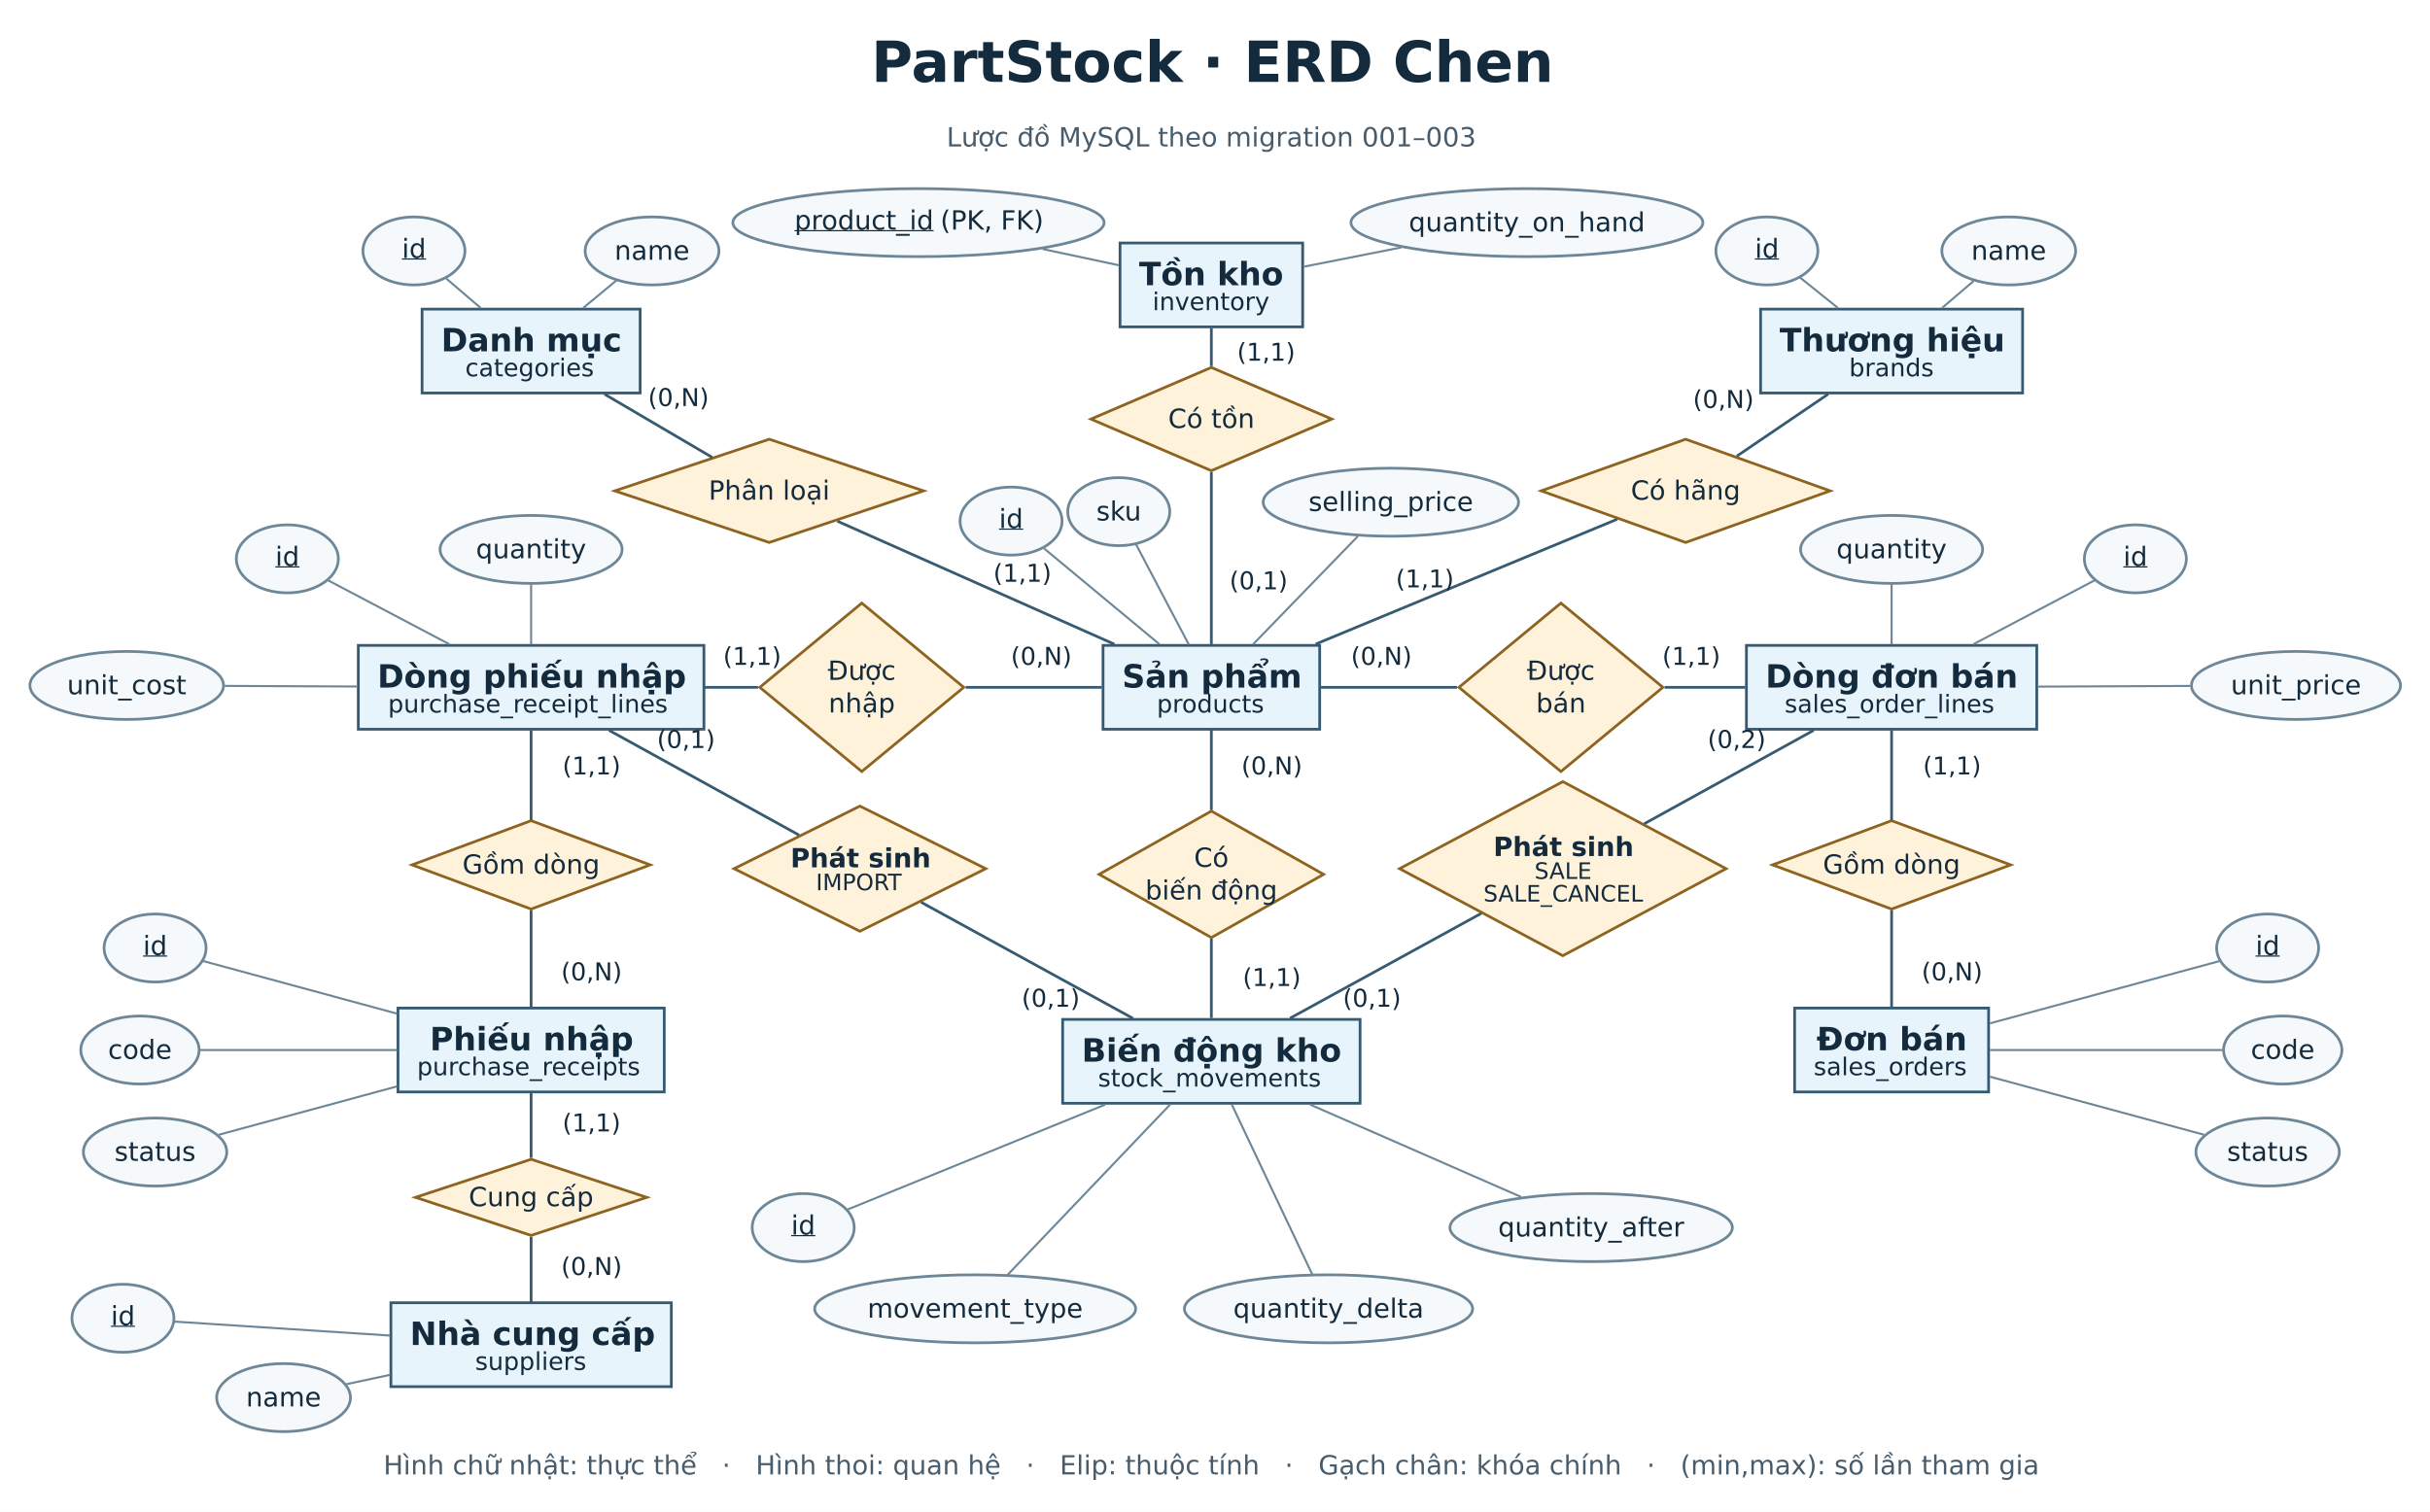
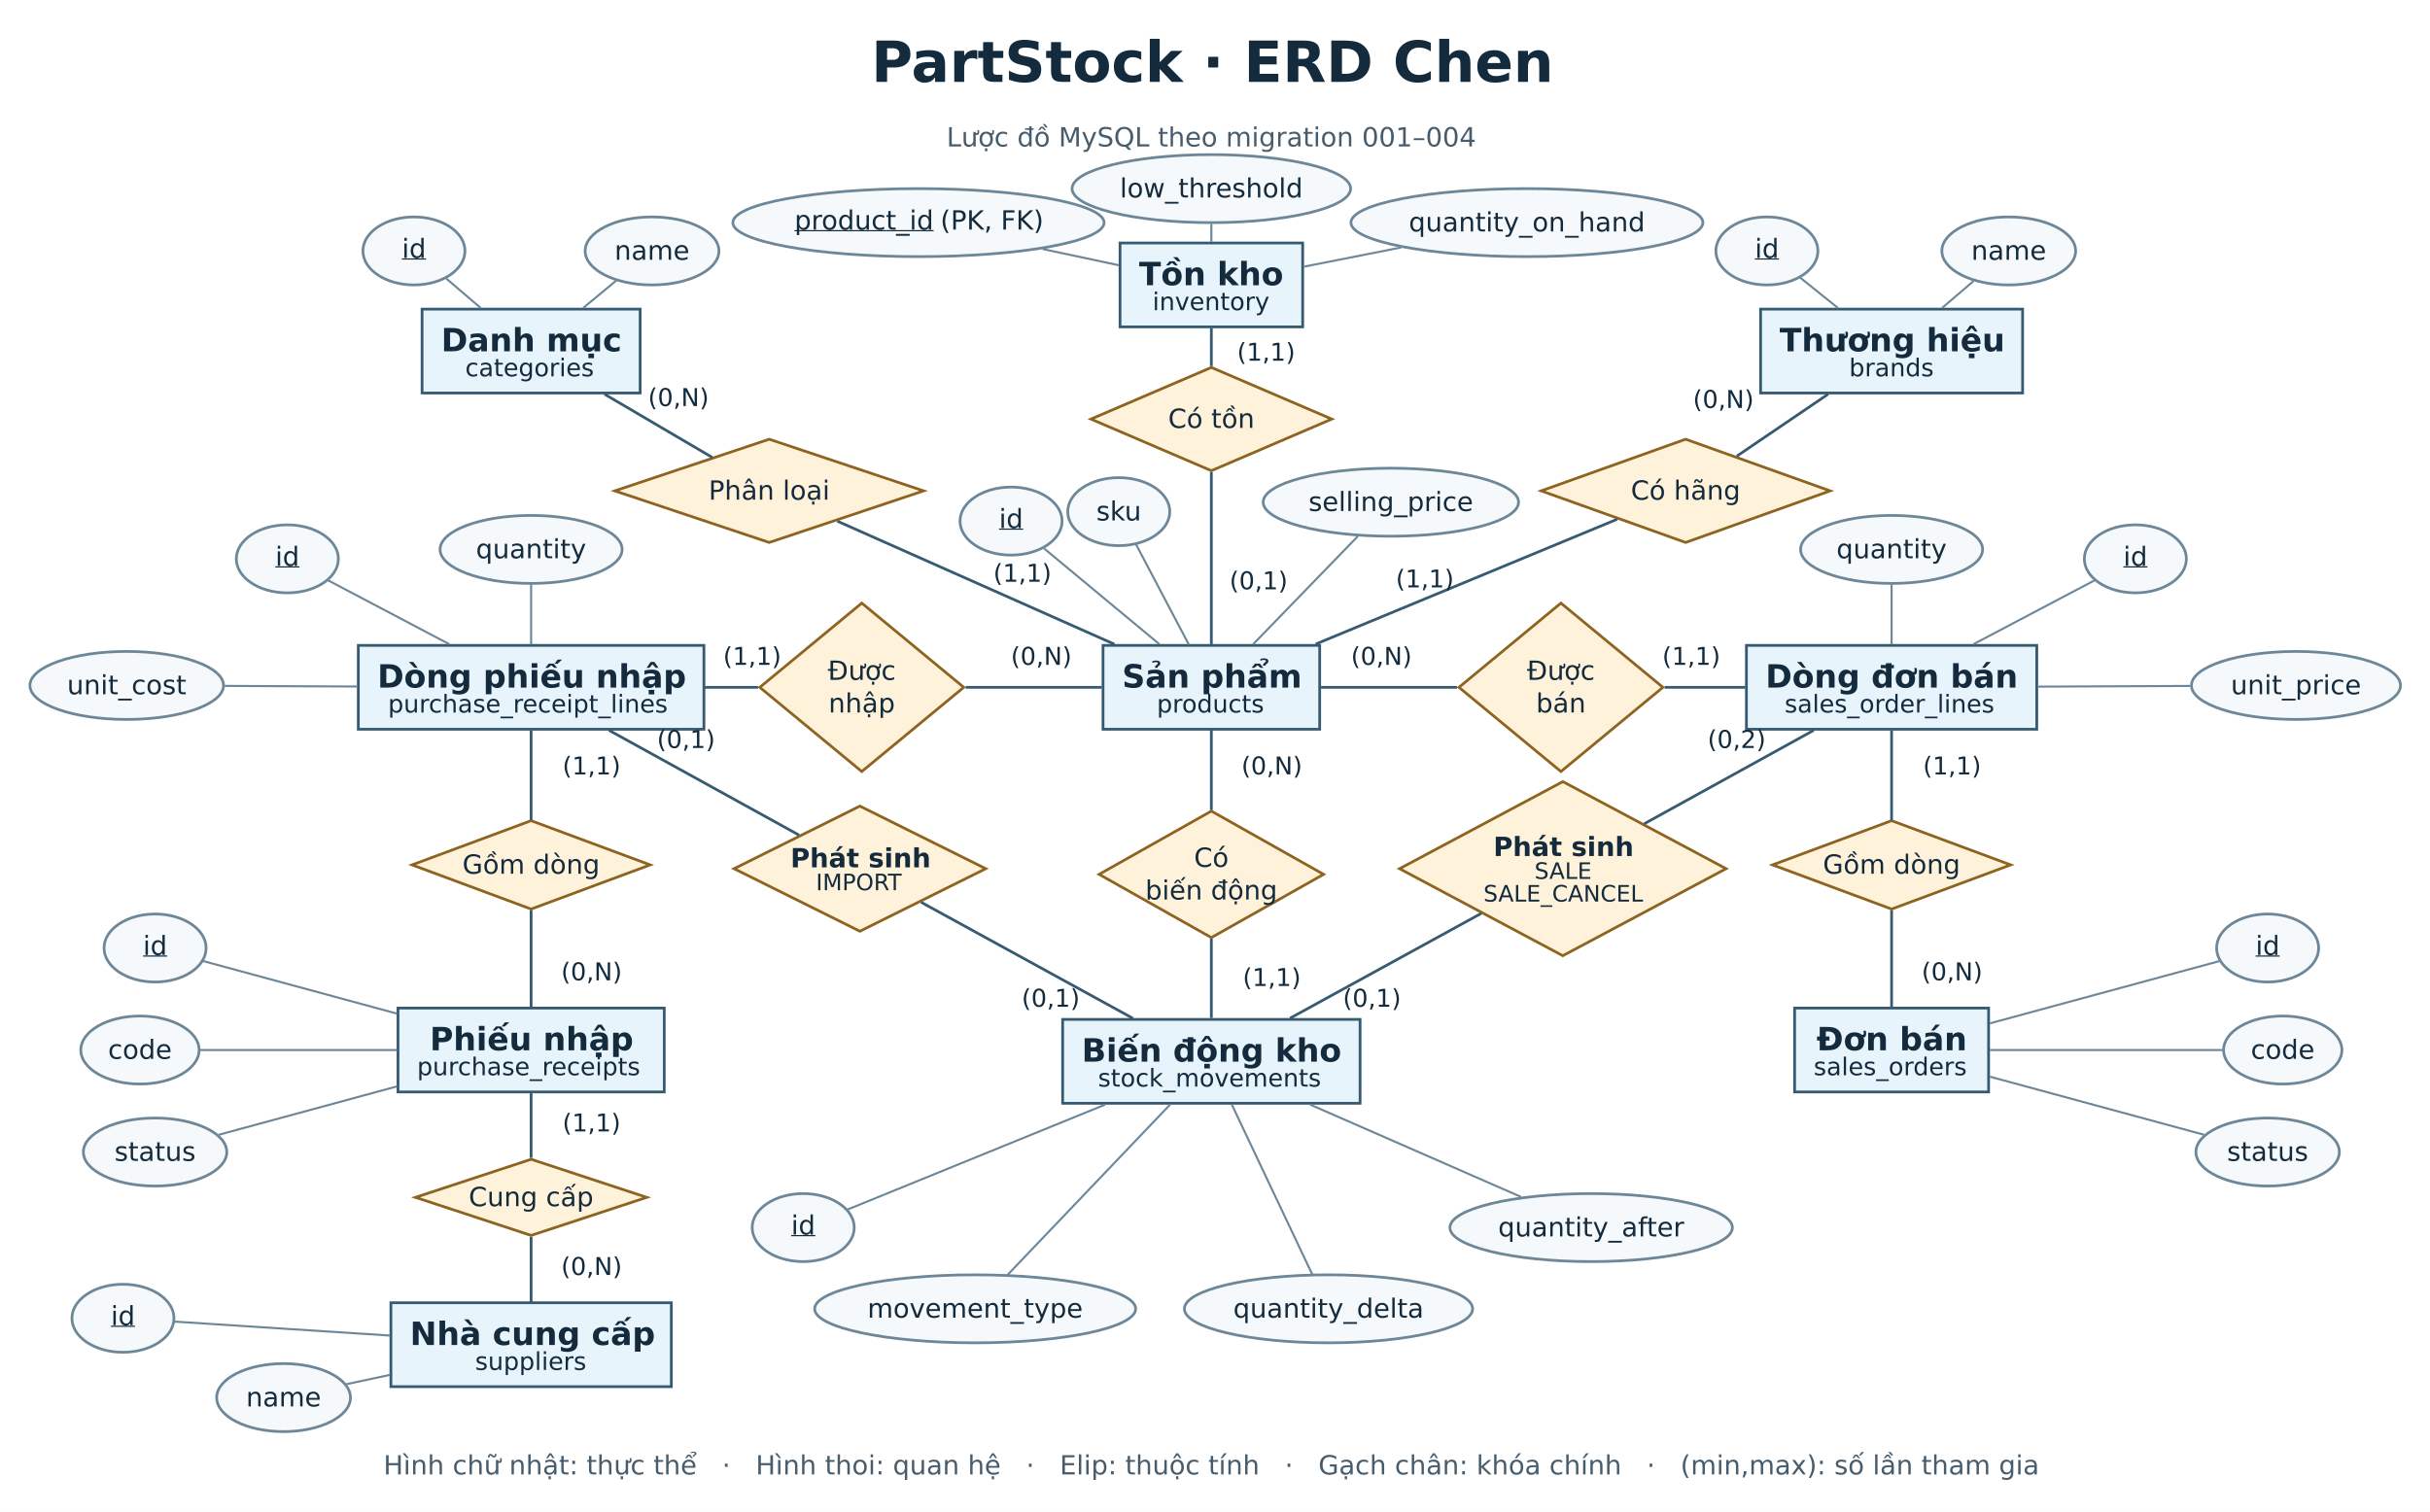
<svg xmlns="http://www.w3.org/2000/svg" width="1286pt" height="800pt" viewBox="0.00 0.00 1286.00 800.00">
  <g id="graph0" class="graph" transform="scale(1 1) rotate(0) translate(15.84 784.47)">
    <polygon fill="white" stroke="none" points="-15.84,15.84 -15.84,-784.47 1270.4,-784.47 1270.4,15.84 -15.84,15.84" />
    <g id="node1" class="node">
      <text xml:space="preserve" text-anchor="start" x="445.23" y="-741.13" font-family="DejaVu Sans" font-weight="bold" font-size="30.00" fill="#132b3d">PartStock · ERD Chen</text>
    </g>
    <g id="node2" class="node">
-       <text xml:space="preserve" text-anchor="middle" x="625.23" y="-706.95" font-family="DejaVu Sans" font-size="14.00" fill="#475c6c">Lược đồ MySQL theo migration 001–003</text>
+       <text xml:space="preserve" text-anchor="middle" x="625.23" y="-706.95" font-family="DejaVu Sans" font-size="14.00" fill="#475c6c">Lược đồ MySQL theo migration 001–004</text>
    </g>
    <g id="node3" class="node">
      <text xml:space="preserve" text-anchor="middle" x="625.23" y="-3.95" font-family="DejaVu Sans" font-size="14.00" fill="#475c6c">Hình chữ nhật: thực thể   ·   Hình thoi: quan hệ   ·   Elip: thuộc tính   ·   Gạch chân: khóa chính   ·   (min,max): số lần tham gia</text>
    </g>
    <g id="node4" class="node">
      <polygon fill="#e8f4fc" stroke="#365a71" stroke-width="1.45" points="322.94,-620.83 207.53,-620.83 207.53,-576.42 322.94,-576.42 322.94,-620.83" />
      <text xml:space="preserve" text-anchor="start" x="217.61" y="-598.48" font-family="DejaVu Sans" font-weight="bold" font-size="17.00" fill="#132b3d">Danh mục</text>
      <text xml:space="preserve" text-anchor="start" x="230.36" y="-585.27" font-family="DejaVu Sans" font-size="13.00" fill="#132b3d">categories</text>
    </g>
    <g id="node14" class="node">
      <polygon fill="#fff2da" stroke="#8d631f" stroke-width="1.45" points="391.23,-551.96 309.51,-524.62 391.23,-497.3 472.95,-524.62 391.23,-551.96" />
      <text xml:space="preserve" text-anchor="middle" x="391.23" y="-519.95" font-family="DejaVu Sans" font-size="14.00" fill="#132b3d">Phân loại</text>
    </g>
    <g id="edge1" class="edge">
      <path fill="none" stroke="#365a71" stroke-width="1.45" d="M304.07,-575.82C322.43,-565.03 344.03,-552.35 361.13,-542.31" />
    </g>
    <g id="node47" class="node">
      <ellipse fill="#f6f9fb" stroke="#6d8798" stroke-width="1.45" cx="203.23" cy="-651.63" rx="27" ry="18" />
      <text xml:space="preserve" text-anchor="start" x="196.86" y="-647.95" font-family="DejaVu Sans" text-decoration="underline" font-size="14.00" fill="#132b3d">id</text>
    </g>
    <g id="edge23" class="edge">
      <path fill="none" stroke="#6d8798" stroke-width="1.1" d="M238.58,-621.41C232.41,-626.68 226.01,-632.16 220.37,-636.98" />
    </g>
    <g id="node48" class="node">
      <ellipse fill="#f6f9fb" stroke="#6d8798" stroke-width="1.45" cx="329.23" cy="-651.63" rx="35.4" ry="18" />
      <text xml:space="preserve" text-anchor="middle" x="329.23" y="-646.95" font-family="DejaVu Sans" font-size="14.00" fill="#132b3d">name</text>
    </g>
    <g id="edge24" class="edge">
      <path fill="none" stroke="#6d8798" stroke-width="1.1" d="M292.75,-621.41C298.71,-626.35 304.88,-631.46 310.42,-636.05" />
    </g>
    <g id="node5" class="node">
      <polygon fill="#e8f4fc" stroke="#365a71" stroke-width="1.45" points="1054.56,-620.83 915.9,-620.83 915.9,-576.42 1054.56,-576.42 1054.56,-620.83" />
      <text xml:space="preserve" text-anchor="start" x="925.98" y="-598.48" font-family="DejaVu Sans" font-weight="bold" font-size="17.00" fill="#132b3d">Thương hiệu</text>
      <text xml:space="preserve" text-anchor="start" x="962.73" y="-585.27" font-family="DejaVu Sans" font-size="13.00" fill="#132b3d">brands</text>
    </g>
    <g id="node15" class="node">
      <polygon fill="#fff2da" stroke="#8d631f" stroke-width="1.45" points="876.23,-551.96 799.76,-524.62 876.23,-497.3 952.7,-524.62 876.23,-551.96" />
      <text xml:space="preserve" text-anchor="middle" x="876.23" y="-519.95" font-family="DejaVu Sans" font-size="14.00" fill="#132b3d">Có hãng</text>
    </g>
    <g id="edge3" class="edge">
      <path fill="none" stroke="#365a71" stroke-width="1.45" d="M951.64,-575.82C936.13,-565.29 917.95,-552.95 903.33,-543.02" />
    </g>
    <g id="node49" class="node">
      <ellipse fill="#f6f9fb" stroke="#6d8798" stroke-width="1.45" cx="919.23" cy="-651.63" rx="27" ry="18" />
      <text xml:space="preserve" text-anchor="start" x="912.86" y="-647.95" font-family="DejaVu Sans" text-decoration="underline" font-size="14.00" fill="#132b3d">id</text>
    </g>
    <g id="edge25" class="edge">
      <path fill="none" stroke="#6d8798" stroke-width="1.1" d="M956.86,-621.41C950.01,-626.91 942.89,-632.63 936.72,-637.59" />
    </g>
    <g id="node50" class="node">
      <ellipse fill="#f6f9fb" stroke="#6d8798" stroke-width="1.45" cx="1047.23" cy="-651.63" rx="35.4" ry="18" />
      <text xml:space="preserve" text-anchor="middle" x="1047.23" y="-646.95" font-family="DejaVu Sans" font-size="14.00" fill="#132b3d">name</text>
    </g>
    <g id="edge26" class="edge">
      <path fill="none" stroke="#6d8798" stroke-width="1.1" d="M1011.89,-621.41C1017.53,-626.24 1023.37,-631.23 1028.64,-635.73" />
    </g>
    <g id="node6" class="node">
      <polygon fill="#e8f4fc" stroke="#365a71" stroke-width="1.45" points="682.56,-442.82 567.9,-442.82 567.9,-398.43 682.56,-398.43 682.56,-442.82" />
      <text xml:space="preserve" text-anchor="start" x="577.98" y="-420.48" font-family="DejaVu Sans" font-weight="bold" font-size="17.00" fill="#132b3d">Sản phẩm</text>
      <text xml:space="preserve" text-anchor="start" x="596.36" y="-407.28" font-family="DejaVu Sans" font-size="13.00" fill="#132b3d">products</text>
    </g>
    <g id="node18" class="node">
      <polygon fill="#fff2da" stroke="#8d631f" stroke-width="1.45" points="440.23,-465.2 386.26,-420.62 440.23,-376.05 494.2,-420.62 440.23,-465.2" />
      <text xml:space="preserve" text-anchor="middle" x="440.23" y="-424.57" font-family="DejaVu Sans" font-size="14.00" fill="#132b3d">Được</text>
      <text xml:space="preserve" text-anchor="middle" x="440.23" y="-407.32" font-family="DejaVu Sans" font-size="14.00" fill="#132b3d">nhập</text>
    </g>
    <g id="edge11" class="edge">
      <path fill="none" stroke="#365a71" stroke-width="1.45" d="M567.21,-420.62C544.21,-420.62 517.9,-420.62 495.21,-420.62" />
    </g>
    <g id="node19" class="node">
      <polygon fill="#fff2da" stroke="#8d631f" stroke-width="1.45" points="810.23,-465.2 756.26,-420.62 810.23,-376.05 864.2,-420.62 810.23,-465.2" />
      <text xml:space="preserve" text-anchor="middle" x="810.23" y="-424.57" font-family="DejaVu Sans" font-size="14.00" fill="#132b3d">Được</text>
      <text xml:space="preserve" text-anchor="middle" x="810.23" y="-407.32" font-family="DejaVu Sans" font-size="14.00" fill="#132b3d">bán</text>
    </g>
    <g id="edge15" class="edge">
      <path fill="none" stroke="#365a71" stroke-width="1.45" d="M683.26,-420.62C706.26,-420.62 732.57,-420.62 755.25,-420.62" />
    </g>
    <g id="node22" class="node">
      <polygon fill="#fff2da" stroke="#8d631f" stroke-width="1.45" points="625.23,-355.11 565.83,-321.62 625.23,-288.14 684.63,-321.62 625.23,-355.11" />
      <text xml:space="preserve" text-anchor="middle" x="625.23" y="-325.57" font-family="DejaVu Sans" font-size="14.00" fill="#132b3d">Có</text>
      <text xml:space="preserve" text-anchor="middle" x="625.23" y="-308.32" font-family="DejaVu Sans" font-size="14.00" fill="#132b3d">biến động</text>
    </g>
    <g id="edge17" class="edge">
      <path fill="none" stroke="#365a71" stroke-width="1.45" d="M625.23,-398.16C625.23,-385.61 625.23,-369.71 625.23,-355.66" />
    </g>
    <g id="node51" class="node">
      <ellipse fill="#f6f9fb" stroke="#6d8798" stroke-width="1.45" cx="519.23" cy="-508.62" rx="27" ry="18" />
      <text xml:space="preserve" text-anchor="start" x="512.86" y="-504.95" font-family="DejaVu Sans" text-decoration="underline" font-size="14.00" fill="#132b3d">id</text>
    </g>
    <g id="edge27" class="edge">
      <path fill="none" stroke="#6d8798" stroke-width="1.1" d="M597.66,-443.52C578.4,-459.51 553.27,-480.37 536.71,-494.12" />
    </g>
    <g id="node52" class="node">
      <ellipse fill="#f6f9fb" stroke="#6d8798" stroke-width="1.45" cx="576.23" cy="-513.62" rx="27" ry="18" />
      <text xml:space="preserve" text-anchor="middle" x="576.23" y="-508.95" font-family="DejaVu Sans" font-size="14.00" fill="#132b3d">sku</text>
    </g>
    <g id="edge28" class="edge">
      <path fill="none" stroke="#6d8798" stroke-width="1.1" d="M613.37,-443.14C604.76,-459.48 593.28,-481.27 585.38,-496.27" />
    </g>
    <g id="node53" class="node">
      <ellipse fill="#f6f9fb" stroke="#6d8798" stroke-width="1.45" cx="720.23" cy="-518.62" rx="67.58" ry="18" />
      <text xml:space="preserve" text-anchor="middle" x="720.23" y="-513.95" font-family="DejaVu Sans" font-size="14.00" fill="#132b3d">selling_price</text>
    </g>
    <g id="edge29" class="edge">
      <path fill="none" stroke="#6d8798" stroke-width="1.1" d="M647.27,-443.35C664.15,-460.77 687.13,-484.47 702.75,-500.59" />
    </g>
    <g id="node7" class="node">
      <polygon fill="#e8f4fc" stroke="#365a71" stroke-width="1.45" points="339.44,-94.83 191.03,-94.83 191.03,-50.42 339.44,-50.42 339.44,-94.83" />
      <text xml:space="preserve" text-anchor="start" x="201.11" y="-72.47" font-family="DejaVu Sans" font-weight="bold" font-size="17.00" fill="#132b3d">Nhà cung cấp</text>
      <text xml:space="preserve" text-anchor="start" x="235.61" y="-59.27" font-family="DejaVu Sans" font-size="13.00" fill="#132b3d">suppliers</text>
    </g>
    <g id="node17" class="node">
      <polygon fill="#fff2da" stroke="#8d631f" stroke-width="1.45" points="265.23,-170.78 204.03,-150.62 265.23,-130.47 326.43,-150.62 265.23,-170.78" />
      <text xml:space="preserve" text-anchor="middle" x="265.23" y="-145.95" font-family="DejaVu Sans" font-size="14.00" fill="#132b3d">Cung cấp</text>
    </g>
    <g id="edge7" class="edge">
      <path fill="none" stroke="#365a71" stroke-width="1.45" d="M265.23,-95.19C265.23,-106.07 265.23,-119.05 265.23,-129.72" />
    </g>
-     <g id="node56" class="node">
+     <g id="node57" class="node">
      <ellipse fill="#f6f9fb" stroke="#6d8798" stroke-width="1.45" cx="49.23" cy="-86.62" rx="27" ry="18" />
      <text xml:space="preserve" text-anchor="start" x="42.86" y="-82.95" font-family="DejaVu Sans" text-decoration="underline" font-size="14.00" fill="#132b3d">id</text>
    </g>
-     <g id="edge32" class="edge">
+     <g id="edge33" class="edge">
      <path fill="none" stroke="#6d8798" stroke-width="1.1" d="M190.6,-77.46C151.21,-80.02 105.26,-82.99 76.7,-84.84" />
    </g>
-     <g id="node57" class="node">
+     <g id="node58" class="node">
      <ellipse fill="#f6f9fb" stroke="#6d8798" stroke-width="1.45" cx="134.23" cy="-44.62" rx="35.4" ry="18" />
      <text xml:space="preserve" text-anchor="middle" x="134.23" y="-39.95" font-family="DejaVu Sans" font-size="14.00" fill="#132b3d">name</text>
    </g>
-     <g id="edge33" class="edge">
+     <g id="edge34" class="edge">
      <path fill="none" stroke="#6d8798" stroke-width="1.1" d="M190.55,-56.66C182.51,-54.94 174.65,-53.26 167.48,-51.73" />
    </g>
    <g id="node8" class="node">
      <polygon fill="#e8f4fc" stroke="#365a71" stroke-width="1.45" points="673.56,-655.83 576.9,-655.83 576.9,-611.43 673.56,-611.43 673.56,-655.83" />
      <text xml:space="preserve" text-anchor="start" x="586.98" y="-633.48" font-family="DejaVu Sans" font-weight="bold" font-size="17.00" fill="#132b3d">Tồn kho</text>
      <text xml:space="preserve" text-anchor="start" x="594.11" y="-620.28" font-family="DejaVu Sans" font-size="13.00" fill="#132b3d">inventory</text>
    </g>
    <g id="node16" class="node">
      <polygon fill="#fff2da" stroke="#8d631f" stroke-width="1.45" points="625.23,-589.96 561.51,-562.62 625.23,-535.29 688.95,-562.62 625.23,-589.96" />
      <text xml:space="preserve" text-anchor="middle" x="625.23" y="-557.95" font-family="DejaVu Sans" font-size="14.00" fill="#132b3d">Có tồn</text>
    </g>
    <g id="edge5" class="edge">
      <path fill="none" stroke="#365a71" stroke-width="1.45" d="M625.23,-610.77C625.23,-604.36 625.23,-597.33 625.23,-590.66" />
    </g>
    <g id="node54" class="node">
      <ellipse fill="#f6f9fb" stroke="#6d8798" stroke-width="1.45" cx="470.23" cy="-666.62" rx="98.24" ry="18" />
      <text xml:space="preserve" text-anchor="start" x="404.61" y="-662.95" font-family="DejaVu Sans" text-decoration="underline" font-size="14.00" fill="#132b3d">product_id</text>
      <text xml:space="preserve" text-anchor="start" x="477.36" y="-662.95" font-family="DejaVu Sans" font-size="14.00" fill="#132b3d"> (PK, FK)</text>
    </g>
    <g id="edge30" class="edge">
      <path fill="none" stroke="#6d8798" stroke-width="1.1" d="M576.19,-644.07C563.42,-646.79 549.45,-649.76 535.97,-652.63" />
    </g>
    <g id="node55" class="node">
      <ellipse fill="#f6f9fb" stroke="#6d8798" stroke-width="1.45" cx="792.23" cy="-666.62" rx="93.13" ry="18" />
      <text xml:space="preserve" text-anchor="middle" x="792.23" y="-661.95" font-family="DejaVu Sans" font-size="14.00" fill="#132b3d">quantity_on_hand</text>
    </g>
    <g id="edge31" class="edge">
      <path fill="none" stroke="#6d8798" stroke-width="1.1" d="M673.99,-643.26C690.16,-646.45 708.45,-650.07 725.73,-653.48" />
    </g>
+     <g id="node56" class="node">
+       <ellipse fill="#f6f9fb" stroke="#6d8798" stroke-width="1.45" cx="625.23" cy="-684.62" rx="73.71" ry="18" />
+       <text xml:space="preserve" text-anchor="middle" x="625.23" y="-679.95" font-family="DejaVu Sans" font-size="14.00" fill="#132b3d">low_threshold</text>
+     </g>
+     <g id="edge32" class="edge">
+       <path fill="none" stroke="#6d8798" stroke-width="1.1" d="M625.23,-656.44C625.23,-659.62 625.23,-662.86 625.23,-665.96" />
+     </g>
    <g id="node9" class="node">
      <polygon fill="#e8f4fc" stroke="#365a71" stroke-width="1.45" points="335.69,-250.82 194.78,-250.82 194.78,-206.43 335.69,-206.43 335.69,-250.82" />
      <text xml:space="preserve" text-anchor="start" x="211.61" y="-228.47" font-family="DejaVu Sans" font-weight="bold" font-size="17.00" fill="#132b3d">Phiếu nhập</text>
      <text xml:space="preserve" text-anchor="start" x="204.86" y="-215.28" font-family="DejaVu Sans" font-size="13.00" fill="#132b3d">purchase_receipts</text>
    </g>
    <g id="node20" class="node">
      <polygon fill="#fff2da" stroke="#8d631f" stroke-width="1.45" points="265.23,-350.03 202.23,-326.63 265.23,-303.23 328.23,-326.63 265.23,-350.03" />
      <text xml:space="preserve" text-anchor="middle" x="265.23" y="-321.95" font-family="DejaVu Sans" font-size="14.00" fill="#132b3d">Gồm dòng</text>
    </g>
    <g id="edge9" class="edge">
      <path fill="none" stroke="#365a71" stroke-width="1.45" d="M265.23,-251.35C265.23,-266.73 265.23,-287.02 265.23,-302.65" />
    </g>
-     <g id="node58" class="node">
+     <g id="node59" class="node">
      <ellipse fill="#f6f9fb" stroke="#6d8798" stroke-width="1.45" cx="66.23" cy="-282.62" rx="27" ry="18" />
      <text xml:space="preserve" text-anchor="start" x="59.86" y="-278.95" font-family="DejaVu Sans" text-decoration="underline" font-size="14.00" fill="#132b3d">id</text>
    </g>
-     <g id="edge34" class="edge">
+     <g id="edge35" class="edge">
      <path fill="none" stroke="#6d8798" stroke-width="1.1" d="M194.23,-247.89C158.51,-257.58 117.44,-268.73 91.67,-275.72" />
    </g>
-     <g id="node59" class="node">
+     <g id="node60" class="node">
      <ellipse fill="#f6f9fb" stroke="#6d8798" stroke-width="1.45" cx="58.23" cy="-228.62" rx="31.31" ry="18" />
      <text xml:space="preserve" text-anchor="middle" x="58.23" y="-223.95" font-family="DejaVu Sans" font-size="14.00" fill="#132b3d">code</text>
    </g>
-     <g id="edge35" class="edge">
+     <g id="edge36" class="edge">
      <path fill="none" stroke="#6d8798" stroke-width="1.1" d="M194.29,-228.62C158.82,-228.62 117.69,-228.62 90.01,-228.62" />
    </g>
-     <g id="node60" class="node">
+     <g id="node61" class="node">
      <ellipse fill="#f6f9fb" stroke="#6d8798" stroke-width="1.45" cx="66.23" cy="-174.62" rx="37.95" ry="18" />
      <text xml:space="preserve" text-anchor="middle" x="66.23" y="-169.95" font-family="DejaVu Sans" font-size="14.00" fill="#132b3d">status</text>
    </g>
-     <g id="edge36" class="edge">
+     <g id="edge37" class="edge">
      <path fill="none" stroke="#6d8798" stroke-width="1.1" d="M194.23,-209.36C162.09,-200.64 125.61,-190.74 99.84,-183.74" />
    </g>
    <g id="node10" class="node">
      <polygon fill="#e8f4fc" stroke="#365a71" stroke-width="1.45" points="356.69,-442.82 173.78,-442.82 173.78,-398.43 356.69,-398.43 356.69,-442.82" />
      <text xml:space="preserve" text-anchor="start" x="183.86" y="-420.48" font-family="DejaVu Sans" font-weight="bold" font-size="17.00" fill="#132b3d">Dòng phiếu nhập</text>
      <text xml:space="preserve" text-anchor="start" x="189.48" y="-407.28" font-family="DejaVu Sans" font-size="13.00" fill="#132b3d">purchase_receipt_lines</text>
    </g>
    <g id="node23" class="node">
      <polygon fill="#fff2da" stroke="#8d631f" stroke-width="1.45" points="439.23,-357.75 372.63,-324.62 439.23,-291.5 505.83,-324.62 439.23,-357.75" />
      <text xml:space="preserve" text-anchor="start" x="402.48" y="-325.32" font-family="DejaVu Sans" font-weight="bold" font-size="14.00" fill="#132b3d">Phát sinh</text>
      <text xml:space="preserve" text-anchor="start" x="415.98" y="-313.22" font-family="DejaVu Sans" font-size="12.00" fill="#132b3d">IMPORT</text>
    </g>
    <g id="edge19" class="edge">
      <path fill="none" stroke="#365a71" stroke-width="1.45" d="M306.47,-397.87C337.22,-380.91 378.64,-358.06 406.99,-342.42" />
    </g>
-     <g id="node61" class="node">
+     <g id="node62" class="node">
      <ellipse fill="#f6f9fb" stroke="#6d8798" stroke-width="1.45" cx="136.23" cy="-488.63" rx="27" ry="18" />
      <text xml:space="preserve" text-anchor="start" x="129.86" y="-484.95" font-family="DejaVu Sans" text-decoration="underline" font-size="14.00" fill="#132b3d">id</text>
    </g>
-     <g id="edge37" class="edge">
+     <g id="edge38" class="edge">
      <path fill="none" stroke="#6d8798" stroke-width="1.1" d="M221.92,-443.46C200.4,-454.8 175.34,-468.01 157.9,-477.2" />
    </g>
-     <g id="node62" class="node">
+     <g id="node63" class="node">
      <ellipse fill="#f6f9fb" stroke="#6d8798" stroke-width="1.45" cx="265.23" cy="-493.62" rx="48.17" ry="18" />
      <text xml:space="preserve" text-anchor="middle" x="265.23" y="-488.95" font-family="DejaVu Sans" font-size="14.00" fill="#132b3d">quantity</text>
    </g>
-     <g id="edge38" class="edge">
+     <g id="edge39" class="edge">
      <path fill="none" stroke="#6d8798" stroke-width="1.1" d="M265.23,-443.32C265.23,-453.53 265.23,-465.44 265.23,-475.1" />
    </g>
-     <g id="node63" class="node">
+     <g id="node64" class="node">
      <ellipse fill="#f6f9fb" stroke="#6d8798" stroke-width="1.45" cx="51.23" cy="-421.62" rx="51.23" ry="18" />
      <text xml:space="preserve" text-anchor="middle" x="51.23" y="-416.95" font-family="DejaVu Sans" font-size="14.00" fill="#132b3d">unit_cost</text>
    </g>
-     <g id="edge39" class="edge">
+     <g id="edge40" class="edge">
      <path fill="none" stroke="#6d8798" stroke-width="1.1" d="M173.24,-421.05C149.22,-421.17 124.18,-421.28 103.07,-421.38" />
    </g>
    <g id="node11" class="node">
      <polygon fill="#e8f4fc" stroke="#365a71" stroke-width="1.45" points="1036.56,-250.82 933.9,-250.82 933.9,-206.43 1036.56,-206.43 1036.56,-250.82" />
      <text xml:space="preserve" text-anchor="start" x="945.48" y="-228.47" font-family="DejaVu Sans" font-weight="bold" font-size="17.00" fill="#132b3d">Đơn bán</text>
      <text xml:space="preserve" text-anchor="start" x="943.98" y="-215.28" font-family="DejaVu Sans" font-size="13.00" fill="#132b3d">sales_orders</text>
    </g>
    <g id="node21" class="node">
      <polygon fill="#fff2da" stroke="#8d631f" stroke-width="1.45" points="985.23,-350.03 922.23,-326.63 985.23,-303.23 1048.23,-326.63 985.23,-350.03" />
      <text xml:space="preserve" text-anchor="middle" x="985.23" y="-321.95" font-family="DejaVu Sans" font-size="14.00" fill="#132b3d">Gồm dòng</text>
    </g>
    <g id="edge13" class="edge">
      <path fill="none" stroke="#365a71" stroke-width="1.45" d="M985.23,-251.35C985.23,-266.73 985.23,-287.02 985.23,-302.65" />
    </g>
-     <g id="node64" class="node">
+     <g id="node65" class="node">
      <ellipse fill="#f6f9fb" stroke="#6d8798" stroke-width="1.45" cx="1184.23" cy="-282.62" rx="27" ry="18" />
      <text xml:space="preserve" text-anchor="start" x="1177.86" y="-278.95" font-family="DejaVu Sans" text-decoration="underline" font-size="14.00" fill="#132b3d">id</text>
    </g>
-     <g id="edge40" class="edge">
+     <g id="edge41" class="edge">
      <path fill="none" stroke="#6d8798" stroke-width="1.1" d="M1037.26,-242.74C1076.3,-253.34 1128.07,-267.39 1158.6,-275.67" />
    </g>
-     <g id="node65" class="node">
+     <g id="node66" class="node">
      <ellipse fill="#f6f9fb" stroke="#6d8798" stroke-width="1.45" cx="1192.23" cy="-228.62" rx="31.31" ry="18" />
      <text xml:space="preserve" text-anchor="middle" x="1192.23" y="-223.95" font-family="DejaVu Sans" font-size="14.00" fill="#132b3d">code</text>
    </g>
-     <g id="edge41" class="edge">
+     <g id="edge42" class="edge">
      <path fill="none" stroke="#6d8798" stroke-width="1.1" d="M1037.2,-228.62C1075.88,-228.62 1127.46,-228.62 1160.27,-228.62" />
    </g>
-     <g id="node66" class="node">
+     <g id="node67" class="node">
      <ellipse fill="#f6f9fb" stroke="#6d8798" stroke-width="1.45" cx="1184.23" cy="-174.62" rx="37.95" ry="18" />
      <text xml:space="preserve" text-anchor="middle" x="1184.23" y="-169.95" font-family="DejaVu Sans" font-size="14.00" fill="#132b3d">status</text>
    </g>
-     <g id="edge42" class="edge">
+     <g id="edge43" class="edge">
      <path fill="none" stroke="#6d8798" stroke-width="1.1" d="M1037.26,-214.51C1073.07,-204.79 1119.61,-192.16 1150.62,-183.75" />
    </g>
    <g id="node12" class="node">
      <polygon fill="#e8f4fc" stroke="#365a71" stroke-width="1.45" points="1062.06,-442.82 908.4,-442.82 908.4,-398.43 1062.06,-398.43 1062.06,-442.82" />
      <text xml:space="preserve" text-anchor="start" x="918.48" y="-420.48" font-family="DejaVu Sans" font-weight="bold" font-size="17.00" fill="#132b3d">Dòng đơn bán</text>
      <text xml:space="preserve" text-anchor="start" x="928.61" y="-407.28" font-family="DejaVu Sans" font-size="13.00" fill="#132b3d">sales_order_lines</text>
    </g>
    <g id="node24" class="node">
      <polygon fill="#fff2da" stroke="#8d631f" stroke-width="1.45" points="811.23,-370.7 724.83,-324.62 811.23,-278.55 897.63,-324.62 811.23,-370.7" />
      <text xml:space="preserve" text-anchor="start" x="774.48" y="-331.32" font-family="DejaVu Sans" font-weight="bold" font-size="14.00" fill="#132b3d">Phát sinh</text>
      <text xml:space="preserve" text-anchor="start" x="796.23" y="-319.22" font-family="DejaVu Sans" font-size="12.00" fill="#132b3d">SALE</text>
      <text xml:space="preserve" text-anchor="start" x="769.23" y="-307.22" font-family="DejaVu Sans" font-size="12.00" fill="#132b3d">SALE_CANCEL</text>
    </g>
    <g id="edge21" class="edge">
      <path fill="none" stroke="#365a71" stroke-width="1.45" d="M944,-397.87C916.96,-382.96 881.69,-363.5 854.3,-348.38" />
    </g>
-     <g id="node67" class="node">
+     <g id="node68" class="node">
      <ellipse fill="#f6f9fb" stroke="#6d8798" stroke-width="1.45" cx="1114.23" cy="-488.63" rx="27" ry="18" />
      <text xml:space="preserve" text-anchor="start" x="1107.86" y="-484.95" font-family="DejaVu Sans" text-decoration="underline" font-size="14.00" fill="#132b3d">id</text>
    </g>
-     <g id="edge43" class="edge">
+     <g id="edge44" class="edge">
      <path fill="none" stroke="#6d8798" stroke-width="1.1" d="M1028.55,-443.46C1050.07,-454.8 1075.13,-468.01 1092.56,-477.2" />
    </g>
-     <g id="node68" class="node">
+     <g id="node69" class="node">
      <ellipse fill="#f6f9fb" stroke="#6d8798" stroke-width="1.45" cx="985.23" cy="-493.62" rx="48.17" ry="18" />
      <text xml:space="preserve" text-anchor="middle" x="985.23" y="-488.95" font-family="DejaVu Sans" font-size="14.00" fill="#132b3d">quantity</text>
    </g>
-     <g id="edge44" class="edge">
+     <g id="edge45" class="edge">
      <path fill="none" stroke="#6d8798" stroke-width="1.1" d="M985.23,-443.32C985.23,-453.53 985.23,-465.44 985.23,-475.1" />
    </g>
-     <g id="node69" class="node">
+     <g id="node70" class="node">
      <ellipse fill="#f6f9fb" stroke="#6d8798" stroke-width="1.45" cx="1199.23" cy="-421.62" rx="55.32" ry="18" />
      <text xml:space="preserve" text-anchor="middle" x="1199.23" y="-416.95" font-family="DejaVu Sans" font-size="14.00" fill="#132b3d">unit_price</text>
    </g>
-     <g id="edge45" class="edge">
+     <g id="edge46" class="edge">
      <path fill="none" stroke="#6d8798" stroke-width="1.1" d="M1062.49,-420.99C1089.19,-421.11 1118.57,-421.25 1143.24,-421.36" />
    </g>
    <g id="node13" class="node">
      <polygon fill="#e8f4fc" stroke="#365a71" stroke-width="1.45" points="703.94,-244.83 546.53,-244.83 546.53,-200.43 703.94,-200.43 703.94,-244.83" />
      <text xml:space="preserve" text-anchor="start" x="556.61" y="-222.48" font-family="DejaVu Sans" font-weight="bold" font-size="17.00" fill="#132b3d">Biến động kho</text>
      <text xml:space="preserve" text-anchor="start" x="565.23" y="-209.28" font-family="DejaVu Sans" font-size="13.00" fill="#132b3d">stock_movements</text>
    </g>
-     <g id="node70" class="node">
+     <g id="node71" class="node">
      <ellipse fill="#f6f9fb" stroke="#6d8798" stroke-width="1.45" cx="409.23" cy="-134.62" rx="27" ry="18" />
      <text xml:space="preserve" text-anchor="start" x="402.86" y="-130.95" font-family="DejaVu Sans" text-decoration="underline" font-size="14.00" fill="#132b3d">id</text>
    </g>
-     <g id="edge46" class="edge">
+     <g id="edge47" class="edge">
      <path fill="none" stroke="#6d8798" stroke-width="1.1" d="M569.05,-199.73C524.8,-181.71 465.34,-157.48 432.86,-144.25" />
    </g>
-     <g id="node71" class="node">
+     <g id="node72" class="node">
      <ellipse fill="#f6f9fb" stroke="#6d8798" stroke-width="1.45" cx="500.23" cy="-91.62" rx="84.95" ry="18" />
      <text xml:space="preserve" text-anchor="middle" x="500.23" y="-86.95" font-family="DejaVu Sans" font-size="14.00" fill="#132b3d">movement_type</text>
    </g>
-     <g id="edge47" class="edge">
+     <g id="edge48" class="edge">
      <path fill="none" stroke="#6d8798" stroke-width="1.1" d="M603.46,-199.81C578.98,-174.15 539.73,-133.02 517.34,-109.56" />
    </g>
-     <g id="node72" class="node">
+     <g id="node73" class="node">
      <ellipse fill="#f6f9fb" stroke="#6d8798" stroke-width="1.45" cx="687.23" cy="-91.62" rx="76.27" ry="18" />
      <text xml:space="preserve" text-anchor="middle" x="687.23" y="-86.95" font-family="DejaVu Sans" font-size="14.00" fill="#132b3d">quantity_delta</text>
    </g>
-     <g id="edge48" class="edge">
+     <g id="edge49" class="edge">
      <path fill="none" stroke="#6d8798" stroke-width="1.1" d="M636.03,-199.81C648.11,-174.3 667.42,-133.49 678.56,-109.96" />
    </g>
-     <g id="node73" class="node">
+     <g id="node74" class="node">
      <ellipse fill="#f6f9fb" stroke="#6d8798" stroke-width="1.45" cx="826.23" cy="-134.62" rx="74.74" ry="18" />
      <text xml:space="preserve" text-anchor="middle" x="826.23" y="-129.95" font-family="DejaVu Sans" font-size="14.00" fill="#132b3d">quantity_after</text>
    </g>
-     <g id="edge49" class="edge">
+     <g id="edge50" class="edge">
      <path fill="none" stroke="#6d8798" stroke-width="1.1" d="M677.52,-199.73C712.53,-184.41 757.78,-164.6 789.12,-150.87" />
    </g>
    <g id="edge2" class="edge">
      <path fill="none" stroke="#365a71" stroke-width="1.45" d="M427.28,-508.6C466.51,-491.17 529.56,-463.15 573.94,-443.42" />
    </g>
    <g id="edge4" class="edge">
      <path fill="none" stroke="#365a71" stroke-width="1.45" d="M840,-509.61C798.19,-492.29 728.96,-463.6 680.44,-443.5" />
    </g>
    <g id="edge6" class="edge">
      <path fill="none" stroke="#365a71" stroke-width="1.45" d="M625.23,-534.57C625.23,-507.9 625.23,-468.27 625.23,-443.47" />
    </g>
    <g id="edge8" class="edge">
      <path fill="none" stroke="#365a71" stroke-width="1.45" d="M265.23,-171.53C265.23,-182.09 265.23,-194.92 265.23,-205.74" />
    </g>
    <g id="edge12" class="edge">
      <path fill="none" stroke="#365a71" stroke-width="1.45" d="M385.34,-420.62C376.32,-420.62 366.76,-420.62 357.13,-420.62" />
    </g>
    <g id="edge16" class="edge">
      <path fill="none" stroke="#365a71" stroke-width="1.45" d="M865.13,-420.62C878.66,-420.62 893.4,-420.62 907.78,-420.62" />
    </g>
    <g id="edge10" class="edge">
      <path fill="none" stroke="#365a71" stroke-width="1.45" d="M265.23,-350.35C265.23,-364.92 265.23,-383.49 265.23,-397.89" />
    </g>
    <g id="edge14" class="edge">
      <path fill="none" stroke="#365a71" stroke-width="1.45" d="M985.23,-350.35C985.23,-364.92 985.23,-383.49 985.23,-397.89" />
    </g>
    <g id="edge18" class="edge">
      <path fill="none" stroke="#365a71" stroke-width="1.45" d="M625.23,-287.55C625.23,-273.68 625.23,-258.02 625.23,-245.55" />
    </g>
    <g id="edge20" class="edge">
      <path fill="none" stroke="#365a71" stroke-width="1.45" d="M471.63,-306.86C502.75,-289.79 549.91,-263.93 583.76,-245.37" />
    </g>
    <g id="edge22" class="edge">
      <path fill="none" stroke="#365a71" stroke-width="1.45" d="M768.09,-300.97C737.62,-284.25 696.99,-261.98 666.86,-245.45" />
    </g>
    <g id="node25" class="node">
      <text xml:space="preserve" text-anchor="middle" x="343.23" y="-569.52" font-family="DejaVu Sans" font-size="13.00" fill="#132b3d">(0,N)</text>
    </g>
    <g id="node26" class="node">
      <text xml:space="preserve" text-anchor="middle" x="525.23" y="-476.52" font-family="DejaVu Sans" font-size="13.00" fill="#132b3d">(1,1)</text>
    </g>
    <g id="node27" class="node">
      <text xml:space="preserve" text-anchor="middle" x="896.23" y="-568.52" font-family="DejaVu Sans" font-size="13.00" fill="#132b3d">(0,N)</text>
    </g>
    <g id="node28" class="node">
      <text xml:space="preserve" text-anchor="middle" x="738.23" y="-473.52" font-family="DejaVu Sans" font-size="13.00" fill="#132b3d">(1,1)</text>
    </g>
    <g id="node29" class="node">
      <text xml:space="preserve" text-anchor="middle" x="654.23" y="-593.53" font-family="DejaVu Sans" font-size="13.00" fill="#132b3d">(1,1)</text>
    </g>
    <g id="node30" class="node">
      <text xml:space="preserve" text-anchor="middle" x="650.23" y="-472.52" font-family="DejaVu Sans" font-size="13.00" fill="#132b3d">(0,1)</text>
    </g>
    <g id="node31" class="node">
      <text xml:space="preserve" text-anchor="middle" x="297.23" y="-109.53" font-family="DejaVu Sans" font-size="13.00" fill="#132b3d">(0,N)</text>
    </g>
    <g id="node32" class="node">
      <text xml:space="preserve" text-anchor="middle" x="297.23" y="-185.53" font-family="DejaVu Sans" font-size="13.00" fill="#132b3d">(1,1)</text>
    </g>
    <g id="node33" class="node">
      <text xml:space="preserve" text-anchor="middle" x="297.23" y="-265.52" font-family="DejaVu Sans" font-size="13.00" fill="#132b3d">(0,N)</text>
    </g>
    <g id="node34" class="node">
      <text xml:space="preserve" text-anchor="middle" x="297.23" y="-374.52" font-family="DejaVu Sans" font-size="13.00" fill="#132b3d">(1,1)</text>
    </g>
    <g id="node35" class="node">
      <text xml:space="preserve" text-anchor="middle" x="535.23" y="-432.53" font-family="DejaVu Sans" font-size="13.00" fill="#132b3d">(0,N)</text>
    </g>
    <g id="node36" class="node">
      <text xml:space="preserve" text-anchor="middle" x="382.23" y="-432.53" font-family="DejaVu Sans" font-size="13.00" fill="#132b3d">(1,1)</text>
    </g>
    <g id="node37" class="node">
      <text xml:space="preserve" text-anchor="middle" x="1017.23" y="-265.52" font-family="DejaVu Sans" font-size="13.00" fill="#132b3d">(0,N)</text>
    </g>
    <g id="node38" class="node">
      <text xml:space="preserve" text-anchor="middle" x="1017.23" y="-374.52" font-family="DejaVu Sans" font-size="13.00" fill="#132b3d">(1,1)</text>
    </g>
    <g id="node39" class="node">
      <text xml:space="preserve" text-anchor="middle" x="715.23" y="-432.53" font-family="DejaVu Sans" font-size="13.00" fill="#132b3d">(0,N)</text>
    </g>
    <g id="node40" class="node">
      <text xml:space="preserve" text-anchor="middle" x="879.23" y="-432.53" font-family="DejaVu Sans" font-size="13.00" fill="#132b3d">(1,1)</text>
    </g>
    <g id="node41" class="node">
      <text xml:space="preserve" text-anchor="middle" x="657.23" y="-374.52" font-family="DejaVu Sans" font-size="13.00" fill="#132b3d">(0,N)</text>
    </g>
    <g id="node42" class="node">
      <text xml:space="preserve" text-anchor="middle" x="657.23" y="-262.52" font-family="DejaVu Sans" font-size="13.00" fill="#132b3d">(1,1)</text>
    </g>
    <g id="node43" class="node">
      <text xml:space="preserve" text-anchor="middle" x="347.23" y="-388.52" font-family="DejaVu Sans" font-size="13.00" fill="#132b3d">(0,1)</text>
    </g>
    <g id="node44" class="node">
      <text xml:space="preserve" text-anchor="middle" x="540.23" y="-251.53" font-family="DejaVu Sans" font-size="13.00" fill="#132b3d">(0,1)</text>
    </g>
    <g id="node45" class="node">
      <text xml:space="preserve" text-anchor="middle" x="903.23" y="-388.52" font-family="DejaVu Sans" font-size="13.00" fill="#132b3d">(0,2)</text>
    </g>
    <g id="node46" class="node">
      <text xml:space="preserve" text-anchor="middle" x="710.23" y="-251.53" font-family="DejaVu Sans" font-size="13.00" fill="#132b3d">(0,1)</text>
    </g>
  </g>
</svg>
